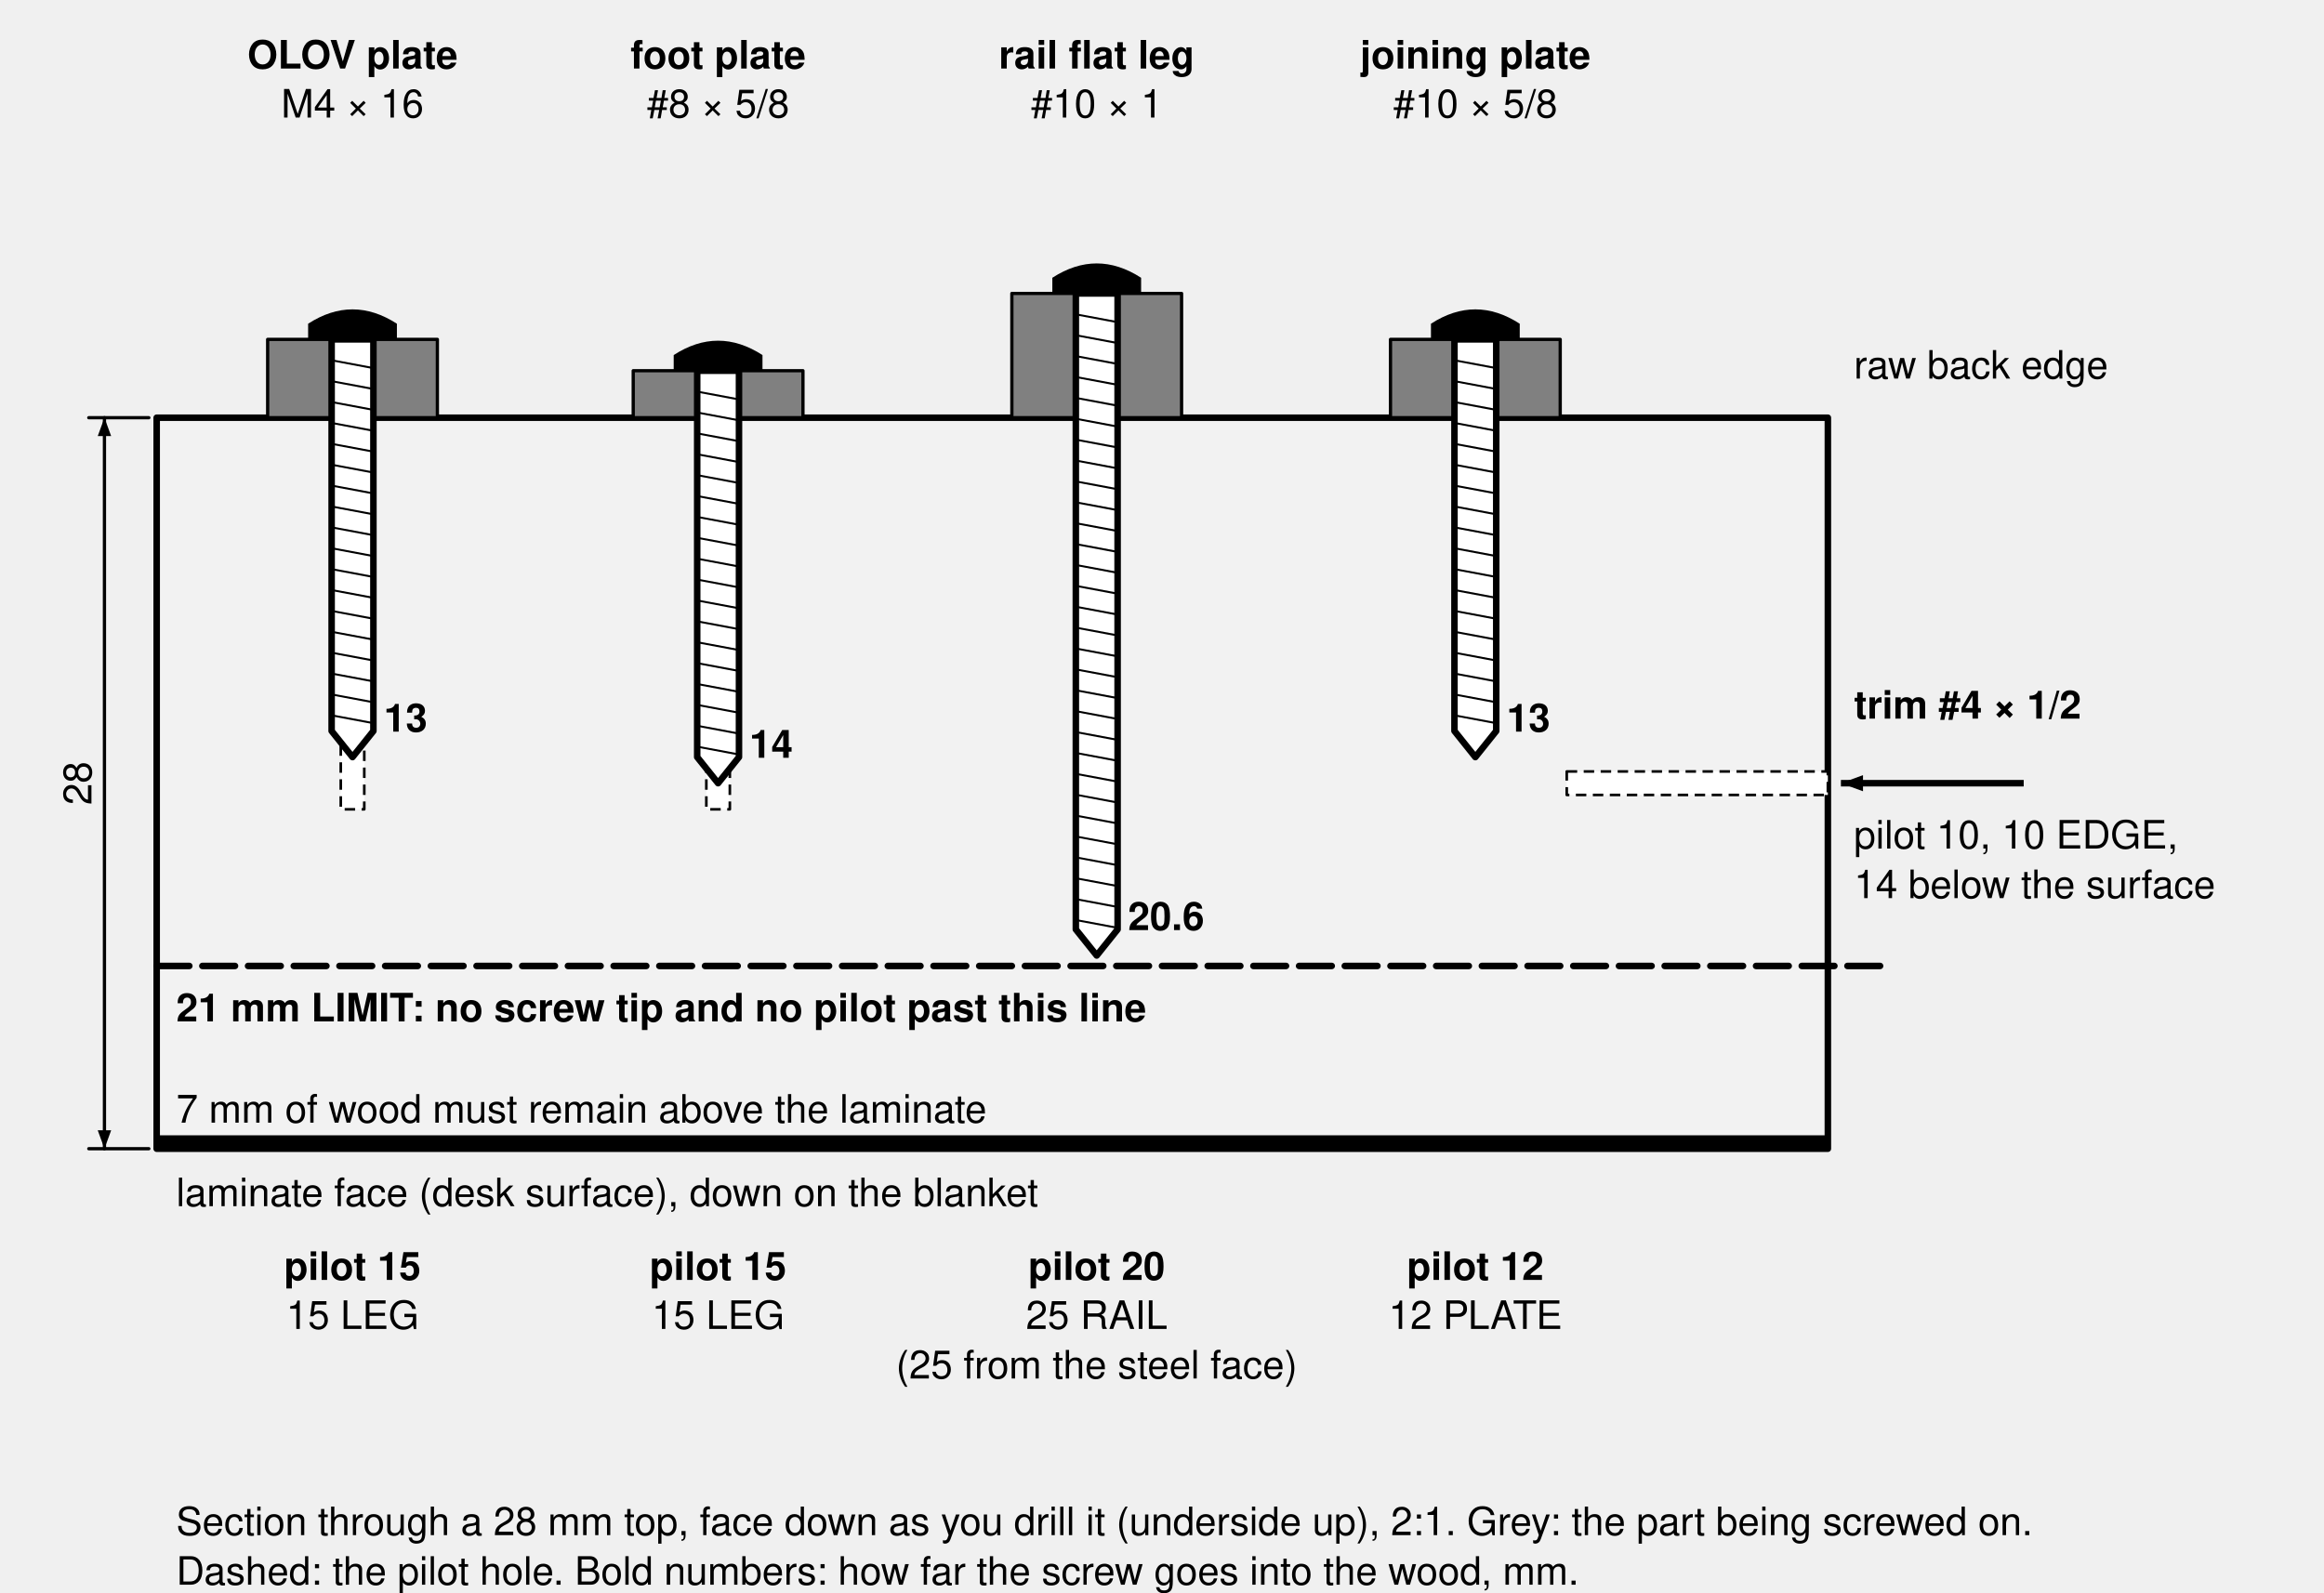
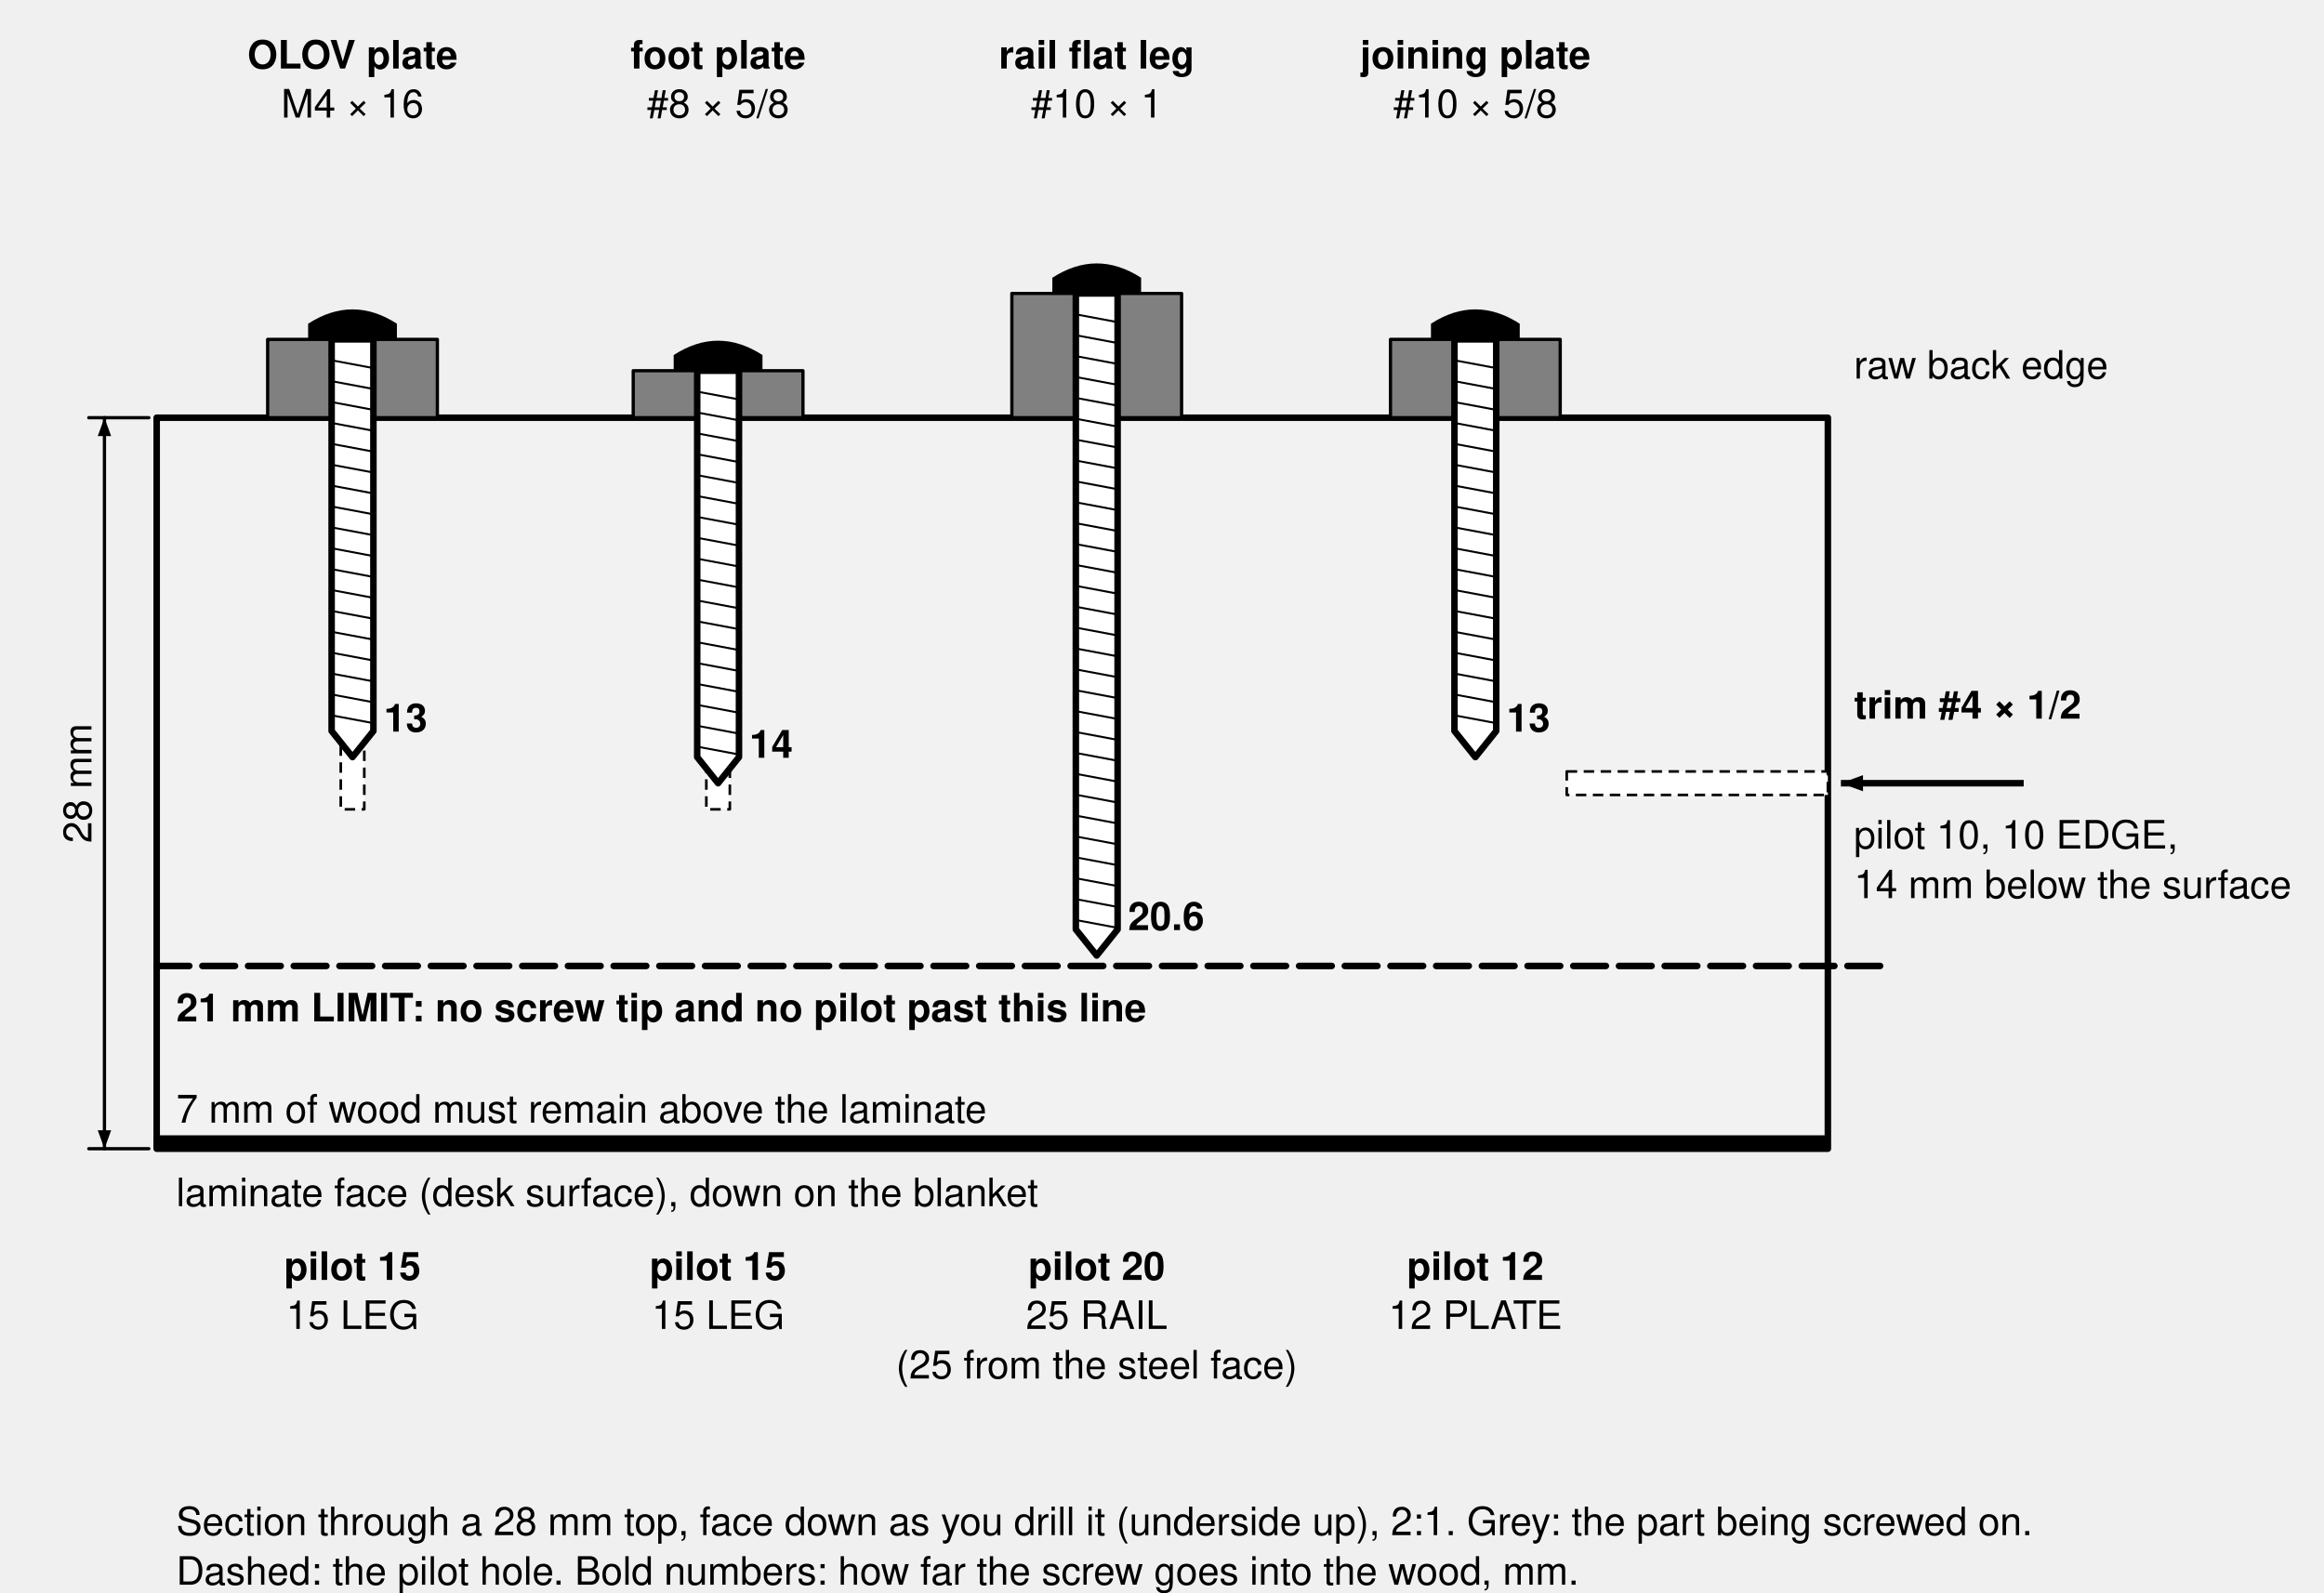
<svg xmlns="http://www.w3.org/2000/svg" viewBox="0 0 178 122" width="178mm" height="122mm" class="fig">
  <polygon points="12,32 140,32 140,88 12,88" fill="#f2f2f2" stroke="#000" stroke-width="0.5" stroke-linejoin="round" />
  <polygon points="12,87.1 140,87.1 140,88 12,88" fill="#000" stroke="#000" stroke-width="0.25" stroke-linejoin="round" />
  <line x1="12" y1="74" x2="144" y2="74" stroke="#000" stroke-width="0.5" stroke-dasharray="2.5 1" stroke-linecap="round" />
  <text x="13.5" y="77.2" font-family="Helvetica, Arial, sans-serif" font-size="3.0" text-anchor="start" dominant-baseline="middle" font-weight="bold" fill="#000">21 mm LIMIT: no screw tip and no pilot past this line</text>
  <text x="13.5" y="85" font-family="Helvetica, Arial, sans-serif" font-size="3.0" text-anchor="start" dominant-baseline="middle" font-weight="normal" fill="#000">7 mm of wood must remain above the laminate</text>
  <text x="13.5" y="91.4" font-family="Helvetica, Arial, sans-serif" font-size="3.0" text-anchor="start" dominant-baseline="middle" font-weight="normal" fill="#000">laminate face (desk surface), down on the blanket</text>
  <line x1="11.4" y1="88" x2="6.8" y2="88" stroke="#000" stroke-width="0.25" stroke-linecap="round" />
  <line x1="11.4" y1="32" x2="6.8" y2="32" stroke="#000" stroke-width="0.25" stroke-linecap="round" />
  <line x1="8" y1="88" x2="8" y2="32" stroke="#000" stroke-width="0.25" stroke-linecap="round" />
  <polygon points="8,88 7.486,86.591 8.514,86.591" fill="#000" />
  <polygon points="8,32 8.514,33.409 7.486,33.409" fill="#000" />
-   <text x="6" y="60" font-family="Helvetica, Arial, sans-serif" font-size="3.0" text-anchor="middle" dominant-baseline="middle" font-weight="normal" fill="#000" transform="rotate(-90.0 6 60)">28</text>
+   <text x="6" y="60" font-family="Helvetica, Arial, sans-serif" font-size="3.0" text-anchor="middle" dominant-baseline="middle" font-weight="normal" fill="#000" transform="rotate(-90.0 6 60)">28 mm</text>
  <polygon points="20.5,26 33.5,26 33.5,32 20.5,32" fill="#808080" stroke="#000" stroke-width="0.25" stroke-linejoin="round" />
  <polygon points="26.1,32 27.9,32 27.9,62 26.1,62" fill="#fff" stroke="#000" stroke-width="0.2" stroke-dasharray="0.8 0.5" stroke-linejoin="round" />
  <polygon points="25.4,26 28.6,26 28.6,56 27,58 25.4,56" fill="#fff" stroke="#000" stroke-width="0.5" stroke-linejoin="round" />
  <line x1="25.4" y1="27.6" x2="28.6" y2="28.2" stroke="#000" stroke-width="0.15" stroke-linecap="round" />
  <line x1="25.4" y1="29.2" x2="28.6" y2="29.8" stroke="#000" stroke-width="0.15" stroke-linecap="round" />
  <line x1="25.4" y1="30.8" x2="28.6" y2="31.4" stroke="#000" stroke-width="0.15" stroke-linecap="round" />
  <line x1="25.4" y1="32.4" x2="28.6" y2="33" stroke="#000" stroke-width="0.15" stroke-linecap="round" />
  <line x1="25.4" y1="34" x2="28.6" y2="34.6" stroke="#000" stroke-width="0.15" stroke-linecap="round" />
  <line x1="25.4" y1="35.6" x2="28.6" y2="36.2" stroke="#000" stroke-width="0.15" stroke-linecap="round" />
  <line x1="25.4" y1="37.2" x2="28.6" y2="37.8" stroke="#000" stroke-width="0.15" stroke-linecap="round" />
  <line x1="25.4" y1="38.8" x2="28.6" y2="39.4" stroke="#000" stroke-width="0.15" stroke-linecap="round" />
  <line x1="25.4" y1="40.4" x2="28.6" y2="41" stroke="#000" stroke-width="0.15" stroke-linecap="round" />
  <line x1="25.4" y1="42" x2="28.6" y2="42.6" stroke="#000" stroke-width="0.15" stroke-linecap="round" />
  <line x1="25.4" y1="43.6" x2="28.6" y2="44.2" stroke="#000" stroke-width="0.15" stroke-linecap="round" />
  <line x1="25.4" y1="45.2" x2="28.6" y2="45.8" stroke="#000" stroke-width="0.15" stroke-linecap="round" />
  <line x1="25.4" y1="46.8" x2="28.6" y2="47.4" stroke="#000" stroke-width="0.15" stroke-linecap="round" />
  <line x1="25.4" y1="48.4" x2="28.6" y2="49" stroke="#000" stroke-width="0.15" stroke-linecap="round" />
  <line x1="25.4" y1="50" x2="28.6" y2="50.6" stroke="#000" stroke-width="0.15" stroke-linecap="round" />
  <line x1="25.4" y1="51.6" x2="28.6" y2="52.2" stroke="#000" stroke-width="0.15" stroke-linecap="round" />
  <line x1="25.4" y1="53.2" x2="28.6" y2="53.8" stroke="#000" stroke-width="0.15" stroke-linecap="round" />
  <line x1="25.4" y1="54.8" x2="28.6" y2="55.4" stroke="#000" stroke-width="0.15" stroke-linecap="round" />
  <path d="M 23.6 26 v -1.2 q 3.4 -2.2 6.8 0 v 1.2 z" fill="#000" />
  <text x="27" y="4.2" font-family="Helvetica, Arial, sans-serif" font-size="3.0" text-anchor="middle" dominant-baseline="middle" font-weight="bold" fill="#000">OLOV plate</text>
  <text x="27" y="8" font-family="Helvetica, Arial, sans-serif" font-size="3.0" text-anchor="middle" dominant-baseline="middle" font-weight="normal" fill="#000">M4 × 16</text>
  <text x="29.4" y="55" font-family="Helvetica, Arial, sans-serif" font-size="3.0" text-anchor="start" dominant-baseline="middle" font-weight="bold" fill="#000">13</text>
  <text x="27" y="97" font-family="Helvetica, Arial, sans-serif" font-size="3.0" text-anchor="middle" dominant-baseline="middle" font-weight="bold" fill="#000">pilot 15</text>
  <text x="27" y="100.8" font-family="Helvetica, Arial, sans-serif" font-size="3.0" text-anchor="middle" dominant-baseline="middle" font-weight="normal" fill="#000">15 LEG</text>
  <polygon points="48.5,28.4 61.5,28.4 61.5,32 48.5,32" fill="#808080" stroke="#000" stroke-width="0.25" stroke-linejoin="round" />
  <polygon points="54.1,32 55.9,32 55.9,62 54.1,62" fill="#fff" stroke="#000" stroke-width="0.2" stroke-dasharray="0.8 0.5" stroke-linejoin="round" />
  <polygon points="53.4,28.4 56.6,28.4 56.6,58 55,60 53.4,58" fill="#fff" stroke="#000" stroke-width="0.5" stroke-linejoin="round" />
  <line x1="53.4" y1="30" x2="56.6" y2="30.6" stroke="#000" stroke-width="0.15" stroke-linecap="round" />
  <line x1="53.4" y1="31.6" x2="56.6" y2="32.2" stroke="#000" stroke-width="0.15" stroke-linecap="round" />
  <line x1="53.4" y1="33.2" x2="56.6" y2="33.8" stroke="#000" stroke-width="0.15" stroke-linecap="round" />
  <line x1="53.4" y1="34.8" x2="56.6" y2="35.4" stroke="#000" stroke-width="0.15" stroke-linecap="round" />
  <line x1="53.4" y1="36.4" x2="56.6" y2="37" stroke="#000" stroke-width="0.15" stroke-linecap="round" />
  <line x1="53.4" y1="38" x2="56.6" y2="38.6" stroke="#000" stroke-width="0.15" stroke-linecap="round" />
  <line x1="53.4" y1="39.6" x2="56.6" y2="40.2" stroke="#000" stroke-width="0.15" stroke-linecap="round" />
  <line x1="53.4" y1="41.2" x2="56.6" y2="41.8" stroke="#000" stroke-width="0.15" stroke-linecap="round" />
  <line x1="53.4" y1="42.8" x2="56.6" y2="43.4" stroke="#000" stroke-width="0.15" stroke-linecap="round" />
  <line x1="53.4" y1="44.4" x2="56.6" y2="45" stroke="#000" stroke-width="0.15" stroke-linecap="round" />
  <line x1="53.4" y1="46" x2="56.6" y2="46.6" stroke="#000" stroke-width="0.15" stroke-linecap="round" />
  <line x1="53.4" y1="47.6" x2="56.6" y2="48.2" stroke="#000" stroke-width="0.15" stroke-linecap="round" />
  <line x1="53.4" y1="49.2" x2="56.6" y2="49.8" stroke="#000" stroke-width="0.15" stroke-linecap="round" />
  <line x1="53.4" y1="50.8" x2="56.6" y2="51.4" stroke="#000" stroke-width="0.15" stroke-linecap="round" />
  <line x1="53.4" y1="52.4" x2="56.6" y2="53" stroke="#000" stroke-width="0.15" stroke-linecap="round" />
  <line x1="53.4" y1="54" x2="56.6" y2="54.6" stroke="#000" stroke-width="0.15" stroke-linecap="round" />
  <line x1="53.4" y1="55.6" x2="56.6" y2="56.2" stroke="#000" stroke-width="0.15" stroke-linecap="round" />
  <line x1="53.4" y1="57.2" x2="56.6" y2="57.8" stroke="#000" stroke-width="0.15" stroke-linecap="round" />
  <path d="M 51.6 28.4 v -1.2 q 3.4 -2.2 6.8 0 v 1.2 z" fill="#000" />
  <text x="55" y="4.2" font-family="Helvetica, Arial, sans-serif" font-size="3.0" text-anchor="middle" dominant-baseline="middle" font-weight="bold" fill="#000">foot plate</text>
  <text x="55" y="8" font-family="Helvetica, Arial, sans-serif" font-size="3.0" text-anchor="middle" dominant-baseline="middle" font-weight="normal" fill="#000">#8 × 5/8</text>
  <text x="57.4" y="57" font-family="Helvetica, Arial, sans-serif" font-size="3.0" text-anchor="start" dominant-baseline="middle" font-weight="bold" fill="#000">14</text>
  <text x="55" y="97" font-family="Helvetica, Arial, sans-serif" font-size="3.0" text-anchor="middle" dominant-baseline="middle" font-weight="bold" fill="#000">pilot 15</text>
  <text x="55" y="100.8" font-family="Helvetica, Arial, sans-serif" font-size="3.0" text-anchor="middle" dominant-baseline="middle" font-weight="normal" fill="#000">15 LEG</text>
  <polygon points="77.5,22.48 90.5,22.48 90.5,32 77.5,32" fill="#808080" stroke="#000" stroke-width="0.25" stroke-linejoin="round" />
  <polygon points="83.1,32 84.9,32 84.9,72 83.1,72" fill="#fff" stroke="#000" stroke-width="0.2" stroke-dasharray="0.8 0.5" stroke-linejoin="round" />
  <polygon points="82.4,22.48 85.6,22.48 85.6,71.2 84,73.2 82.4,71.2" fill="#fff" stroke="#000" stroke-width="0.5" stroke-linejoin="round" />
  <line x1="82.4" y1="24.08" x2="85.6" y2="24.68" stroke="#000" stroke-width="0.15" stroke-linecap="round" />
  <line x1="82.4" y1="25.68" x2="85.6" y2="26.28" stroke="#000" stroke-width="0.15" stroke-linecap="round" />
  <line x1="82.4" y1="27.28" x2="85.6" y2="27.88" stroke="#000" stroke-width="0.15" stroke-linecap="round" />
  <line x1="82.4" y1="28.88" x2="85.6" y2="29.48" stroke="#000" stroke-width="0.15" stroke-linecap="round" />
  <line x1="82.4" y1="30.48" x2="85.6" y2="31.08" stroke="#000" stroke-width="0.15" stroke-linecap="round" />
  <line x1="82.4" y1="32.08" x2="85.6" y2="32.68" stroke="#000" stroke-width="0.15" stroke-linecap="round" />
  <line x1="82.4" y1="33.68" x2="85.6" y2="34.28" stroke="#000" stroke-width="0.15" stroke-linecap="round" />
  <line x1="82.4" y1="35.28" x2="85.6" y2="35.88" stroke="#000" stroke-width="0.15" stroke-linecap="round" />
  <line x1="82.4" y1="36.88" x2="85.6" y2="37.48" stroke="#000" stroke-width="0.15" stroke-linecap="round" />
  <line x1="82.4" y1="38.48" x2="85.6" y2="39.08" stroke="#000" stroke-width="0.15" stroke-linecap="round" />
  <line x1="82.4" y1="40.08" x2="85.6" y2="40.68" stroke="#000" stroke-width="0.15" stroke-linecap="round" />
  <line x1="82.4" y1="41.68" x2="85.6" y2="42.28" stroke="#000" stroke-width="0.15" stroke-linecap="round" />
  <line x1="82.4" y1="43.28" x2="85.6" y2="43.88" stroke="#000" stroke-width="0.15" stroke-linecap="round" />
  <line x1="82.4" y1="44.88" x2="85.6" y2="45.48" stroke="#000" stroke-width="0.15" stroke-linecap="round" />
  <line x1="82.4" y1="46.48" x2="85.6" y2="47.08" stroke="#000" stroke-width="0.15" stroke-linecap="round" />
  <line x1="82.4" y1="48.08" x2="85.6" y2="48.68" stroke="#000" stroke-width="0.15" stroke-linecap="round" />
  <line x1="82.4" y1="49.68" x2="85.6" y2="50.28" stroke="#000" stroke-width="0.15" stroke-linecap="round" />
  <line x1="82.4" y1="51.28" x2="85.6" y2="51.88" stroke="#000" stroke-width="0.15" stroke-linecap="round" />
  <line x1="82.4" y1="52.88" x2="85.6" y2="53.48" stroke="#000" stroke-width="0.15" stroke-linecap="round" />
  <line x1="82.4" y1="54.48" x2="85.6" y2="55.08" stroke="#000" stroke-width="0.15" stroke-linecap="round" />
  <line x1="82.4" y1="56.08" x2="85.6" y2="56.68" stroke="#000" stroke-width="0.15" stroke-linecap="round" />
  <line x1="82.4" y1="57.68" x2="85.6" y2="58.28" stroke="#000" stroke-width="0.15" stroke-linecap="round" />
  <line x1="82.4" y1="59.28" x2="85.6" y2="59.88" stroke="#000" stroke-width="0.15" stroke-linecap="round" />
  <line x1="82.4" y1="60.88" x2="85.6" y2="61.48" stroke="#000" stroke-width="0.15" stroke-linecap="round" />
  <line x1="82.4" y1="62.48" x2="85.6" y2="63.08" stroke="#000" stroke-width="0.15" stroke-linecap="round" />
  <line x1="82.4" y1="64.08" x2="85.6" y2="64.68" stroke="#000" stroke-width="0.15" stroke-linecap="round" />
  <line x1="82.4" y1="65.68" x2="85.6" y2="66.28" stroke="#000" stroke-width="0.15" stroke-linecap="round" />
  <line x1="82.4" y1="67.28" x2="85.6" y2="67.88" stroke="#000" stroke-width="0.15" stroke-linecap="round" />
  <line x1="82.4" y1="68.88" x2="85.6" y2="69.48" stroke="#000" stroke-width="0.15" stroke-linecap="round" />
  <line x1="82.4" y1="70.48" x2="85.6" y2="71.08" stroke="#000" stroke-width="0.15" stroke-linecap="round" />
  <path d="M 80.6 22.48 v -1.2 q 3.4 -2.2 6.8 0 v 1.2 z" fill="#000" />
  <text x="84" y="4.2" font-family="Helvetica, Arial, sans-serif" font-size="3.0" text-anchor="middle" dominant-baseline="middle" font-weight="bold" fill="#000">rail flat leg</text>
  <text x="84" y="8" font-family="Helvetica, Arial, sans-serif" font-size="3.0" text-anchor="middle" dominant-baseline="middle" font-weight="normal" fill="#000">#10 × 1</text>
  <text x="86.4" y="70.2" font-family="Helvetica, Arial, sans-serif" font-size="3.0" text-anchor="start" dominant-baseline="middle" font-weight="bold" fill="#000">20.6</text>
  <text x="84" y="97" font-family="Helvetica, Arial, sans-serif" font-size="3.0" text-anchor="middle" dominant-baseline="middle" font-weight="bold" fill="#000">pilot 20</text>
  <text x="84" y="100.8" font-family="Helvetica, Arial, sans-serif" font-size="3.0" text-anchor="middle" dominant-baseline="middle" font-weight="normal" fill="#000">25 RAIL</text>
  <polygon points="106.5,26 119.5,26 119.5,32 106.5,32" fill="#808080" stroke="#000" stroke-width="0.25" stroke-linejoin="round" />
  <polygon points="112.1,32 113.9,32 113.9,56 112.1,56" fill="#fff" stroke="#000" stroke-width="0.2" stroke-dasharray="0.8 0.5" stroke-linejoin="round" />
  <polygon points="111.4,26 114.6,26 114.6,56 113,58 111.4,56" fill="#fff" stroke="#000" stroke-width="0.5" stroke-linejoin="round" />
  <line x1="111.4" y1="27.6" x2="114.6" y2="28.2" stroke="#000" stroke-width="0.15" stroke-linecap="round" />
  <line x1="111.4" y1="29.2" x2="114.6" y2="29.8" stroke="#000" stroke-width="0.15" stroke-linecap="round" />
  <line x1="111.4" y1="30.8" x2="114.6" y2="31.4" stroke="#000" stroke-width="0.15" stroke-linecap="round" />
  <line x1="111.4" y1="32.4" x2="114.6" y2="33" stroke="#000" stroke-width="0.15" stroke-linecap="round" />
  <line x1="111.4" y1="34" x2="114.6" y2="34.6" stroke="#000" stroke-width="0.15" stroke-linecap="round" />
  <line x1="111.4" y1="35.6" x2="114.6" y2="36.2" stroke="#000" stroke-width="0.15" stroke-linecap="round" />
  <line x1="111.4" y1="37.2" x2="114.6" y2="37.8" stroke="#000" stroke-width="0.15" stroke-linecap="round" />
  <line x1="111.4" y1="38.8" x2="114.6" y2="39.4" stroke="#000" stroke-width="0.15" stroke-linecap="round" />
  <line x1="111.4" y1="40.4" x2="114.6" y2="41" stroke="#000" stroke-width="0.15" stroke-linecap="round" />
  <line x1="111.4" y1="42" x2="114.6" y2="42.6" stroke="#000" stroke-width="0.15" stroke-linecap="round" />
  <line x1="111.4" y1="43.6" x2="114.6" y2="44.2" stroke="#000" stroke-width="0.15" stroke-linecap="round" />
  <line x1="111.4" y1="45.2" x2="114.6" y2="45.8" stroke="#000" stroke-width="0.15" stroke-linecap="round" />
  <line x1="111.4" y1="46.8" x2="114.6" y2="47.4" stroke="#000" stroke-width="0.15" stroke-linecap="round" />
  <line x1="111.4" y1="48.4" x2="114.6" y2="49" stroke="#000" stroke-width="0.15" stroke-linecap="round" />
  <line x1="111.4" y1="50" x2="114.6" y2="50.6" stroke="#000" stroke-width="0.15" stroke-linecap="round" />
  <line x1="111.4" y1="51.6" x2="114.6" y2="52.2" stroke="#000" stroke-width="0.15" stroke-linecap="round" />
  <line x1="111.4" y1="53.2" x2="114.6" y2="53.8" stroke="#000" stroke-width="0.15" stroke-linecap="round" />
  <line x1="111.4" y1="54.8" x2="114.6" y2="55.4" stroke="#000" stroke-width="0.15" stroke-linecap="round" />
  <path d="M 109.6 26 v -1.2 q 3.4 -2.2 6.8 0 v 1.2 z" fill="#000" />
  <text x="113" y="4.2" font-family="Helvetica, Arial, sans-serif" font-size="3.0" text-anchor="middle" dominant-baseline="middle" font-weight="bold" fill="#000">joining plate</text>
  <text x="113" y="8" font-family="Helvetica, Arial, sans-serif" font-size="3.0" text-anchor="middle" dominant-baseline="middle" font-weight="normal" fill="#000">#10 × 5/8</text>
  <text x="115.4" y="55" font-family="Helvetica, Arial, sans-serif" font-size="3.0" text-anchor="start" dominant-baseline="middle" font-weight="bold" fill="#000">13</text>
  <text x="113" y="97" font-family="Helvetica, Arial, sans-serif" font-size="3.0" text-anchor="middle" dominant-baseline="middle" font-weight="bold" fill="#000">pilot 12</text>
  <text x="113" y="100.8" font-family="Helvetica, Arial, sans-serif" font-size="3.0" text-anchor="middle" dominant-baseline="middle" font-weight="normal" fill="#000">12 PLATE</text>
  <text x="84" y="104.6" font-family="Helvetica, Arial, sans-serif" font-size="3.0" text-anchor="middle" dominant-baseline="middle" font-weight="normal" fill="#000">(25 from the steel face)</text>
  <polygon points="120,59.1 140,59.1 140,60.9 120,60.9" fill="#fff" stroke="#000" stroke-width="0.2" stroke-dasharray="0.8 0.5" stroke-linejoin="round" />
  <line x1="155" y1="60" x2="141" y2="60" stroke="#000" stroke-width="0.5" />
  <polygon points="141,60 142.691,59.383 142.691,60.617" fill="#000" />
  <text x="142" y="54" font-family="Helvetica, Arial, sans-serif" font-size="3.0" text-anchor="start" dominant-baseline="middle" font-weight="bold" fill="#000">trim #4 × 1/2</text>
  <text x="142" y="64" font-family="Helvetica, Arial, sans-serif" font-size="3.0" text-anchor="start" dominant-baseline="middle" font-weight="normal" fill="#000">pilot 10, 10 EDGE,</text>
-   <text x="142" y="67.8" font-family="Helvetica, Arial, sans-serif" font-size="3.0" text-anchor="start" dominant-baseline="middle" font-weight="normal" fill="#000">14 below the surface</text>
+   <text x="142" y="67.8" font-family="Helvetica, Arial, sans-serif" font-size="3.0" text-anchor="start" dominant-baseline="middle" font-weight="normal" fill="#000">14 mm below the surface</text>
  <text x="142" y="28" font-family="Helvetica, Arial, sans-serif" font-size="3.0" text-anchor="start" dominant-baseline="middle" font-weight="normal" fill="#000">raw back edge</text>
  <text x="13.5" y="116.6" font-family="Helvetica, Arial, sans-serif" font-size="3.0" text-anchor="start" dominant-baseline="middle" font-weight="normal" fill="#000">Section through a 28 mm top, face down as you drill it (underside up), 2:1. Grey: the part being screwed on.</text>
  <text x="13.5" y="120.4" font-family="Helvetica, Arial, sans-serif" font-size="3.0" text-anchor="start" dominant-baseline="middle" font-weight="normal" fill="#000">Dashed: the pilot hole. Bold numbers: how far the screw goes into the wood, mm.</text>
</svg>
